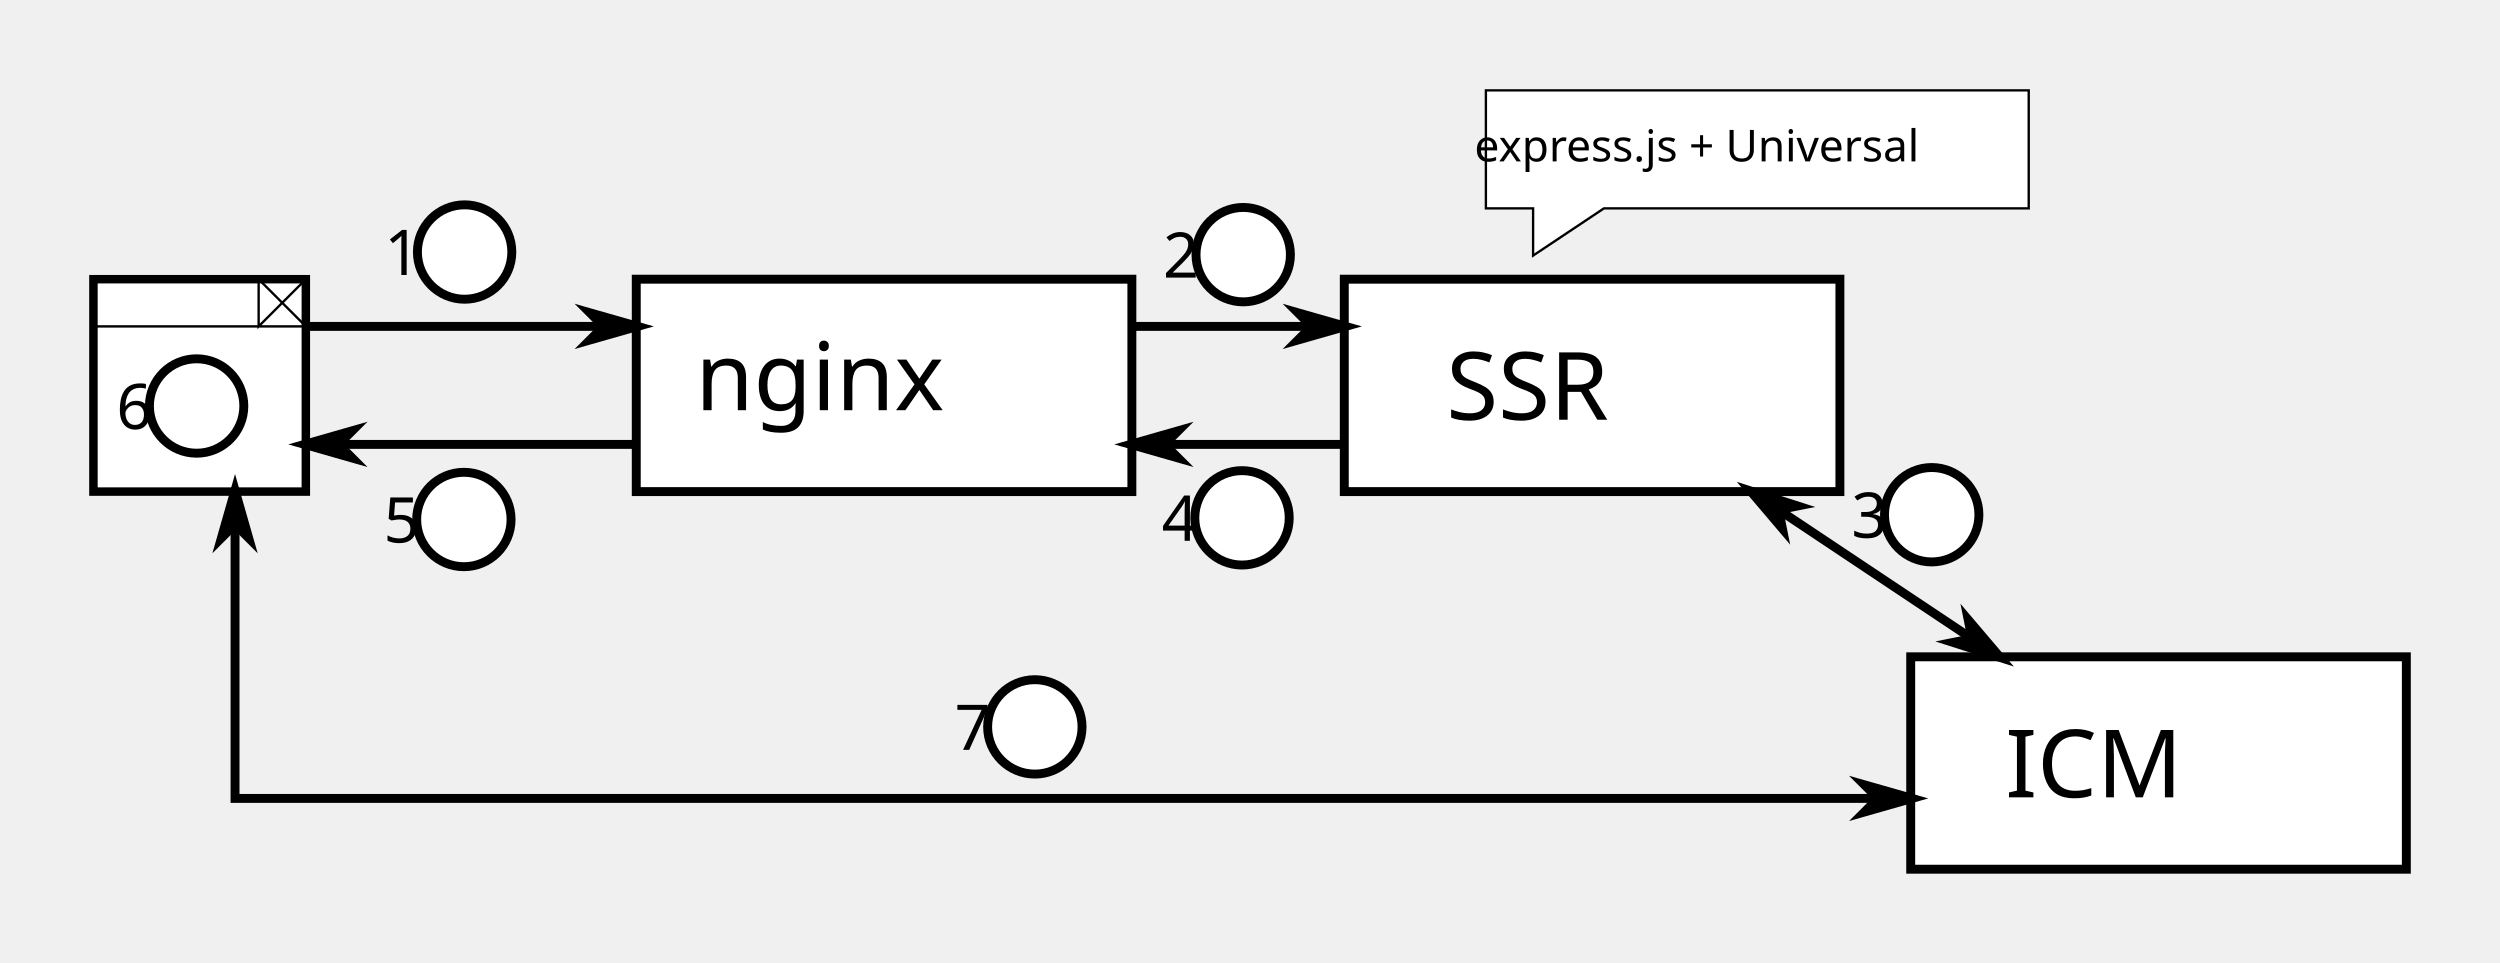
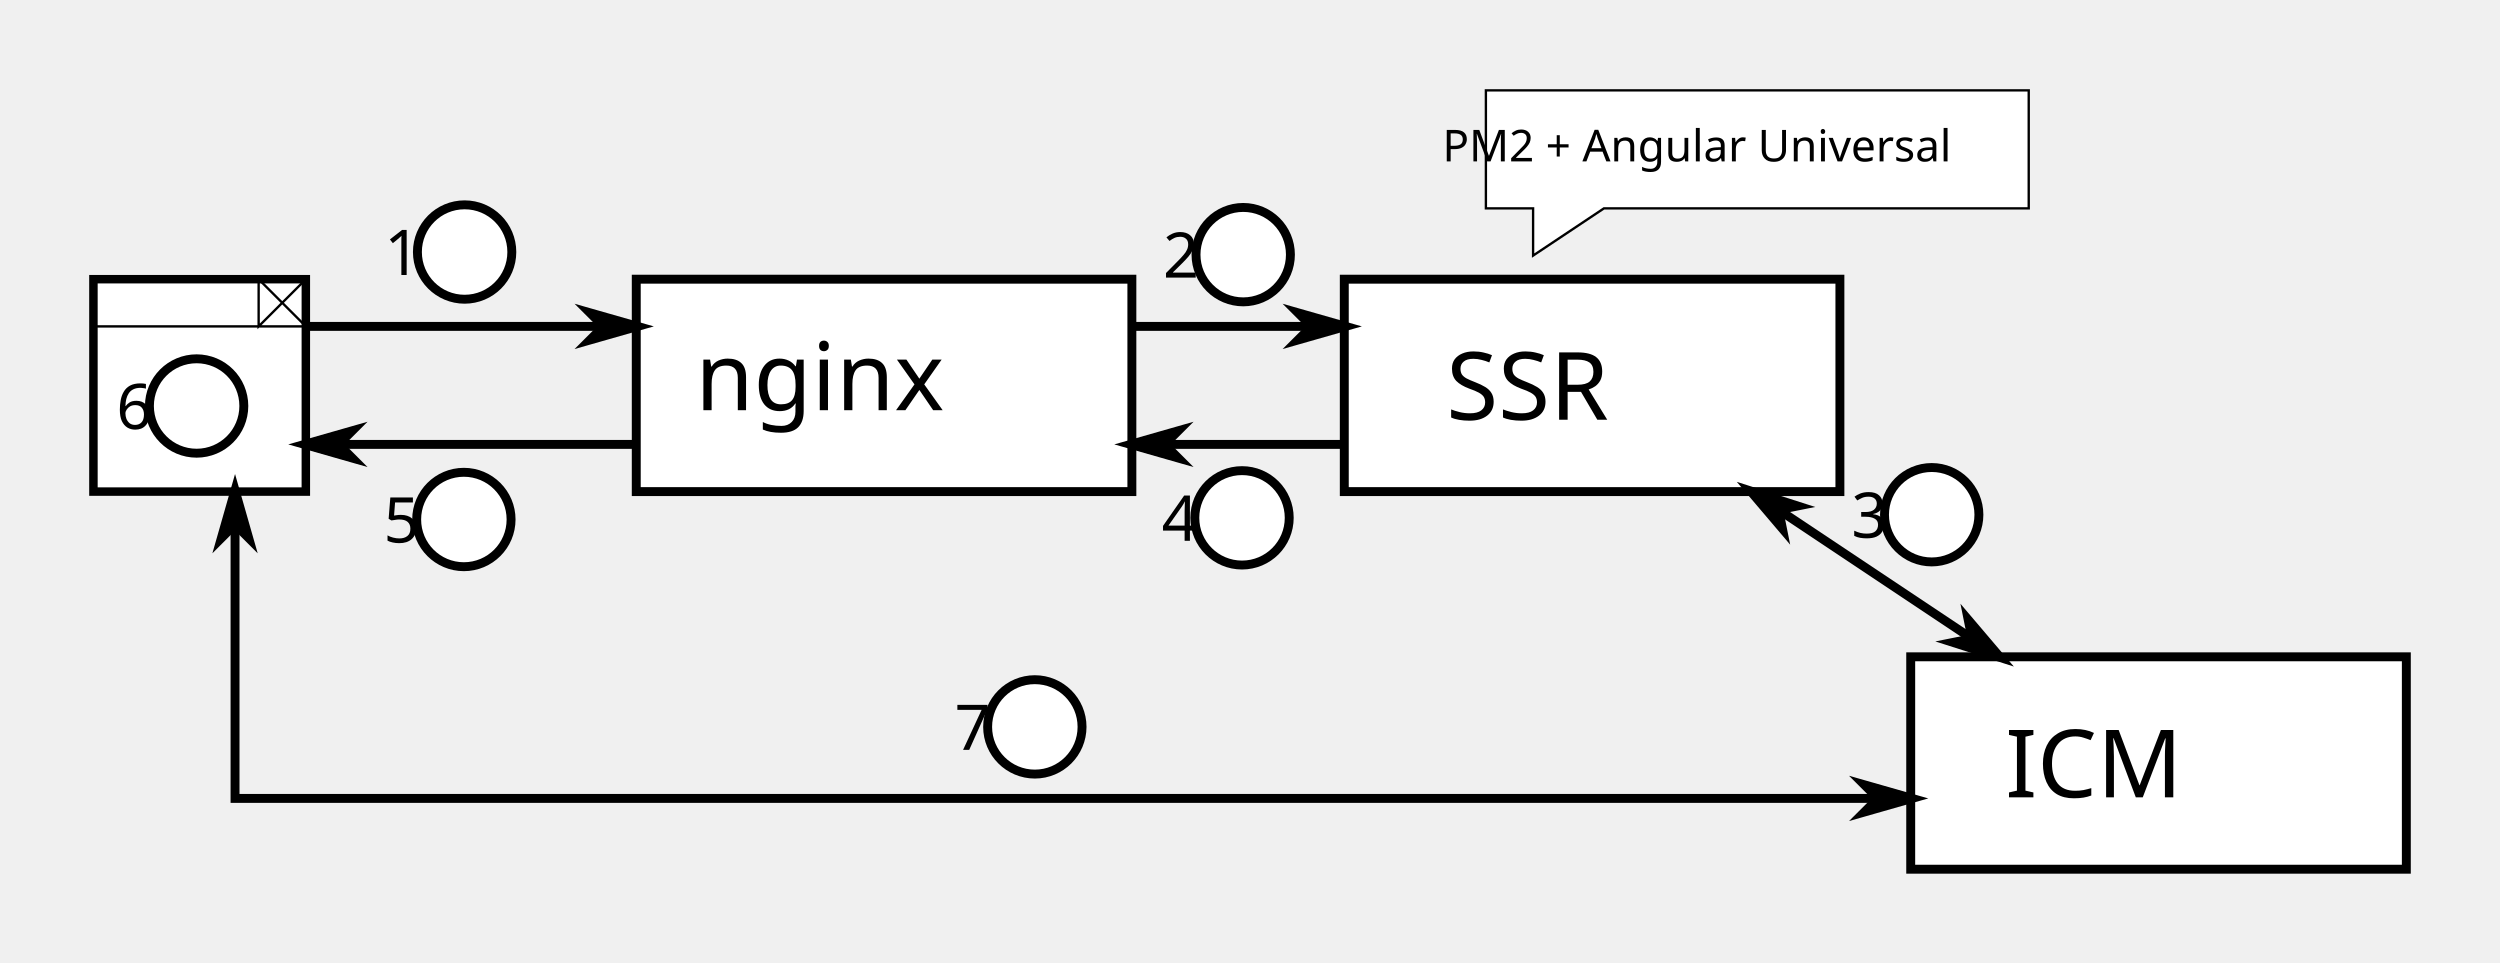
<svg xmlns="http://www.w3.org/2000/svg" width="280.266mm" height="107.945mm" viewBox="0 0 280.266 107.945" version="1.1" id="svg8">
  <defs id="defs2">
    <marker style="overflow:visible" id="marker1984" refX="0" refY="0" orient="auto">
      <path transform="matrix(0.4,0,0,0.4,4,0)" style="fill:#000000;fill-opacity:1;fill-rule:evenodd;stroke:#000000;stroke-width:1pt;stroke-opacity:1" d="M 0,0 5,-5 -12.5,0 5,5 Z" id="path1982" />
    </marker>
    <marker style="overflow:visible" id="marker1902" refX="0" refY="0" orient="auto">
      <path transform="matrix(-0.4,0,0,-0.4,-4,0)" style="fill:#000000;fill-opacity:1;fill-rule:evenodd;stroke:#000000;stroke-width:1pt;stroke-opacity:1" d="M 0,0 5,-5 -12.5,0 5,5 Z" id="path1900" />
    </marker>
    <marker style="overflow:visible" id="marker1844" refX="0" refY="0" orient="auto">
      <path transform="matrix(-0.4,0,0,-0.4,-4,0)" style="fill:#000000;fill-opacity:1;fill-rule:evenodd;stroke:#000000;stroke-width:1pt;stroke-opacity:1" d="M 0,0 5,-5 -12.5,0 5,5 Z" id="path1842" />
    </marker>
    <marker style="overflow:visible" id="marker1792" refX="0" refY="0" orient="auto">
      <path transform="matrix(-0.4,0,0,-0.4,-4,0)" style="fill:#000000;fill-opacity:1;fill-rule:evenodd;stroke:#000000;stroke-width:1pt;stroke-opacity:1" d="M 0,0 5,-5 -12.5,0 5,5 Z" id="path1790" />
    </marker>
    <marker orient="auto" refY="0" refX="0" id="Arrow1Mstart" style="overflow:visible">
      <path id="path908" d="M 0,0 5,-5 -12.5,0 5,5 Z" style="fill:#000000;fill-opacity:1;fill-rule:evenodd;stroke:#000000;stroke-width:1pt;stroke-opacity:1" transform="matrix(0.4,0,0,0.4,4,0)" />
    </marker>
    <marker style="overflow:visible" id="marker1338" refX="0" refY="0" orient="auto">
      <path transform="matrix(-0.4,0,0,-0.4,-4,0)" style="fill:#000000;fill-opacity:1;fill-rule:evenodd;stroke:#000000;stroke-width:1pt;stroke-opacity:1" d="M 0,0 5,-5 -12.5,0 5,5 Z" id="path1336" />
    </marker>
    <marker style="overflow:visible" id="marker1298" refX="0" refY="0" orient="auto">
      <path transform="matrix(-0.4,0,0,-0.4,-4,0)" style="fill:#000000;fill-opacity:1;fill-rule:evenodd;stroke:#000000;stroke-width:1pt;stroke-opacity:1" d="M 0,0 5,-5 -12.5,0 5,5 Z" id="path1296" />
    </marker>
    <marker orient="auto" refY="0" refX="0" id="Arrow1Mend" style="overflow:visible">
      <path id="path911" d="M 0,0 5,-5 -12.5,0 5,5 Z" style="fill:#000000;fill-opacity:1;fill-rule:evenodd;stroke:#000000;stroke-width:1pt;stroke-opacity:1" transform="matrix(-0.4,0,0,-0.4,-4,0)" />
    </marker>
    <marker style="overflow:visible" id="marker1208" refX="0" refY="0" orient="auto">
      <path transform="matrix(-0.8,0,0,-0.8,-10,0)" style="fill:#000000;fill-opacity:1;fill-rule:evenodd;stroke:#000000;stroke-width:1pt;stroke-opacity:1" d="M 0,0 5,-5 -12.5,0 5,5 Z" id="path1206" />
    </marker>
    <marker style="overflow:visible" id="marker1186" refX="0" refY="0" orient="auto">
      <path transform="matrix(-0.8,0,0,-0.8,-10,0)" style="fill:#000000;fill-opacity:1;fill-rule:evenodd;stroke:#000000;stroke-width:1pt;stroke-opacity:1" d="M 0,0 5,-5 -12.5,0 5,5 Z" id="path1184" />
    </marker>
  </defs>
  <g id="layer1" transform="translate(-2.754825,-43.45104)">
    <path style="fill:#ffffff;stroke:#000000;stroke-width:0.265px;stroke-linecap:butt;stroke-linejoin:miter;stroke-opacity:1;fill-opacity:1" d="M 230.188,53.583 V 66.812 h -47.625 l -7.938,5.292 V 66.812 h -5.292 V 53.583 Z" id="path867" />
    <rect style="fill:#ffffff;fill-opacity:1;stroke:#000000;stroke-width:0.949;stroke-miterlimit:4;stroke-dasharray:none;stroke-dashoffset:0;stroke-opacity:1" id="rect817" width="23.812" height="23.812" x="13.229" y="74.75" />
    <path style="fill:none;stroke:#000000;stroke-width:0.265px;stroke-linecap:butt;stroke-linejoin:miter;stroke-opacity:1" d="M 13.229,80.042 H 37.042 L 31.75,74.75 v 5.292 L 37.042,74.75" id="path819" />
    <rect style="fill:#ffffff;fill-opacity:1;stroke:#000000;stroke-width:1;stroke-miterlimit:4;stroke-dasharray:none;stroke-dashoffset:0;stroke-opacity:1" id="rect821" width="55.562" height="23.812" x="74.083" y="74.75" />
    <text xml:space="preserve" style="font-style:normal;font-weight:normal;font-size:10.583px;line-height:1.25;font-family:sans-serif;text-align:center;letter-spacing:0px;word-spacing:0px;text-anchor:middle;fill:#000000;fill-opacity:1;stroke:none;stroke-width:0.265" x="101.542" y="89.436" id="text825">
      <tspan id="tspan823" x="101.542" y="89.436" style="text-align:center;text-anchor:middle;stroke-width:0.265">nginx</tspan>
    </text>
    <rect style="fill:#ffffff;fill-opacity:1;stroke:#000000;stroke-width:1;stroke-miterlimit:4;stroke-dasharray:none;stroke-dashoffset:0;stroke-opacity:1" id="rect821-5" width="55.562" height="23.812" x="153.458" y="74.75" />
    <text xml:space="preserve" style="font-style:normal;font-weight:normal;font-size:10.583px;line-height:1.25;font-family:sans-serif;text-align:center;letter-spacing:0px;word-spacing:0px;text-anchor:middle;fill:#000000;fill-opacity:1;stroke:none;stroke-width:0.265" x="180.873" y="90.504" id="text825-8">
      <tspan id="tspan823-6" x="180.873" y="90.504" style="text-align:center;text-anchor:middle;stroke-width:0.265">SSR</tspan>
    </text>
    <text xml:space="preserve" style="font-style:normal;font-weight:normal;font-size:10.583px;line-height:1.25;font-family:sans-serif;text-align:center;letter-spacing:0px;word-spacing:0px;text-anchor:middle;fill:#000000;fill-opacity:1;stroke:none;stroke-width:0.265" x="199.86" y="61.545" id="text850">
-       <tspan x="199.86" y="61.545" style="font-size:4.939px;text-align:center;text-anchor:middle;stroke-width:0.265" id="tspan854">express.js + Universal</tspan>
+       <tspan x="199.86" y="61.545" style="font-size:4.939px;text-align:center;text-anchor:middle;stroke-width:0.265" id="tspan854">PM2 + Angular Universal</tspan>
    </text>
    <rect style="fill:#ffffff;fill-opacity:1;stroke:#000000;stroke-width:1;stroke-miterlimit:4;stroke-dasharray:none;stroke-dashoffset:0;stroke-opacity:1" id="rect821-5-0" width="55.562" height="23.812" x="216.958" y="117.083" />
    <text xml:space="preserve" style="font-style:normal;font-weight:normal;font-size:10.583px;line-height:1.25;font-family:sans-serif;text-align:center;letter-spacing:0px;word-spacing:0px;text-anchor:middle;fill:#000000;fill-opacity:1;stroke:none;stroke-width:0.265" x="244.373" y="132.837" id="text825-8-2">
      <tspan id="tspan823-6-6" x="244.373" y="132.837" style="text-align:center;text-anchor:middle;stroke-width:0.265">ICM</tspan>
    </text>
    <path style="fill:none;fill-rule:evenodd;stroke:#000000;stroke-width:1;stroke-linecap:butt;stroke-linejoin:miter;stroke-miterlimit:4;stroke-dasharray:none;stroke-opacity:1;marker-end:url(#marker1298)" d="M 37.042,80.042 H 74.083" id="path896" />
    <path style="fill:none;fill-rule:evenodd;stroke:#000000;stroke-width:1;stroke-linecap:butt;stroke-linejoin:miter;stroke-miterlimit:4;stroke-dasharray:none;stroke-opacity:1;marker-end:url(#Arrow1Mend)" d="m 129.646,80.042 h 23.812" id="path898" />
    <path style="fill:none;fill-rule:evenodd;stroke:#000000;stroke-width:1;stroke-linecap:butt;stroke-linejoin:miter;stroke-miterlimit:4;stroke-dasharray:none;stroke-opacity:1;marker-start:url(#Arrow1Mstart);marker-end:url(#marker1338)" d="m 199.099,98.562 27.781,18.521" id="path900" />
    <path style="fill:none;stroke:#000000;stroke-width:1;stroke-linecap:butt;stroke-linejoin:miter;stroke-miterlimit:4;stroke-dasharray:none;stroke-opacity:1;marker-end:url(#marker1844)" d="m 153.458,93.271 h -23.812" id="path1748" />
    <path style="fill:none;stroke:#000000;stroke-width:1;stroke-linecap:butt;stroke-linejoin:miter;stroke-miterlimit:4;stroke-dasharray:none;stroke-opacity:1;marker-end:url(#marker1792)" d="M 74.083,93.271 H 37.042" id="path1750" />
    <path style="fill:none;stroke:#000000;stroke-width:1;stroke-linecap:butt;stroke-linejoin:miter;stroke-miterlimit:4;stroke-dasharray:none;stroke-opacity:1;marker-start:url(#marker1984);marker-end:url(#marker1902)" d="m 29.104,98.562 v 34.396 H 216.958" id="path1752" />
    <circle style="fill:#ffffff;fill-opacity:1;stroke:#000000;stroke-width:1;stroke-miterlimit:4;stroke-dasharray:none;stroke-dashoffset:0;stroke-opacity:1" id="path2070" cx="54.841" cy="71.705" r="5.292" />
    <text xml:space="preserve" style="font-style:normal;font-weight:normal;font-size:10.583px;line-height:1.25;font-family:sans-serif;text-align:center;letter-spacing:0px;word-spacing:0px;text-anchor:middle;fill:#000000;fill-opacity:1;stroke:none;stroke-width:0.265" x="54.741" y="74.279" id="text2074">
      <tspan id="tspan2072" x="54.741" y="74.279" style="font-size:7.056px;text-align:center;text-anchor:middle;stroke-width:0.265">1</tspan>
    </text>
    <circle style="fill:#ffffff;fill-opacity:1;stroke:#000000;stroke-width:1;stroke-miterlimit:4;stroke-dasharray:none;stroke-dashoffset:0;stroke-opacity:1" id="path2070-2" cx="142.127" cy="71.999" r="5.292" />
    <text xml:space="preserve" style="font-style:normal;font-weight:normal;font-size:10.583px;line-height:1.25;font-family:sans-serif;text-align:center;letter-spacing:0px;word-spacing:0px;text-anchor:middle;fill:#000000;fill-opacity:1;stroke:none;stroke-width:0.265" x="142.027" y="74.573" id="text2074-6">
      <tspan id="tspan2072-5" x="142.027" y="74.573" style="font-size:7.056px;text-align:center;text-anchor:middle;stroke-width:0.265">2</tspan>
    </text>
    <circle style="fill:#ffffff;fill-opacity:1;stroke:#000000;stroke-width:1;stroke-miterlimit:4;stroke-dasharray:none;stroke-dashoffset:0;stroke-opacity:1" id="path2070-7" cx="219.311" cy="101.155" r="5.292" />
    <text xml:space="preserve" style="font-style:normal;font-weight:normal;font-size:10.583px;line-height:1.25;font-family:sans-serif;text-align:center;letter-spacing:0px;word-spacing:0px;text-anchor:middle;fill:#000000;fill-opacity:1;stroke:none;stroke-width:0.265" x="219.211" y="103.728" id="text2074-5">
      <tspan id="tspan2072-57" x="219.211" y="103.728" style="font-size:7.056px;text-align:center;text-anchor:middle;stroke-width:0.265">3</tspan>
    </text>
    <circle style="fill:#ffffff;fill-opacity:1;stroke:#000000;stroke-width:1;stroke-miterlimit:4;stroke-dasharray:none;stroke-dashoffset:0;stroke-opacity:1" id="path2070-27" cx="141.993" cy="101.504" r="5.292" />
    <text xml:space="preserve" style="font-style:normal;font-weight:normal;font-size:10.583px;line-height:1.25;font-family:sans-serif;text-align:center;letter-spacing:0px;word-spacing:0px;text-anchor:middle;fill:#000000;fill-opacity:1;stroke:none;stroke-width:0.265" x="141.893" y="104.077" id="text2074-3">
      <tspan id="tspan2072-9" x="141.893" y="104.077" style="font-size:7.056px;text-align:center;text-anchor:middle;stroke-width:0.265">4</tspan>
    </text>
    <circle style="fill:#ffffff;fill-opacity:1;stroke:#000000;stroke-width:1;stroke-miterlimit:4;stroke-dasharray:none;stroke-dashoffset:0;stroke-opacity:1" id="path2070-71" cx="54.758" cy="101.69" r="5.292" />
    <text xml:space="preserve" style="font-style:normal;font-weight:normal;font-size:10.583px;line-height:1.25;font-family:sans-serif;text-align:center;letter-spacing:0px;word-spacing:0px;text-anchor:middle;fill:#000000;fill-opacity:1;stroke:none;stroke-width:0.265" x="54.658" y="104.264" id="text2074-59">
      <tspan id="tspan2072-8" x="54.658" y="104.264" style="font-size:7.056px;text-align:center;text-anchor:middle;stroke-width:0.265">5</tspan>
    </text>
    <circle style="fill:none;fill-opacity:1;stroke:#000000;stroke-width:1;stroke-miterlimit:4;stroke-dasharray:none;stroke-dashoffset:0;stroke-opacity:1" id="path2070-1" cx="24.797" cy="88.966" r="5.292" />
    <text xml:space="preserve" style="font-style:normal;font-weight:normal;font-size:10.583px;line-height:1.25;font-family:sans-serif;text-align:center;letter-spacing:0px;word-spacing:0px;text-anchor:middle;fill:#000000;fill-opacity:1;stroke:none;stroke-width:0.265" x="24.697" y="91.54" id="text2074-37">
      <tspan id="tspan2072-0" x="24.697" y="91.54" style="font-size:7.056px;text-align:center;text-anchor:middle;stroke-width:0.265">6</tspan>
    </text>
    <circle style="fill:#ffffff;fill-opacity:1;stroke:#000000;stroke-width:1;stroke-miterlimit:4;stroke-dasharray:none;stroke-dashoffset:0;stroke-opacity:1" id="path2070-1-7" cx="118.767" cy="124.94" r="5.292" />
    <text xml:space="preserve" style="font-style:normal;font-weight:normal;font-size:10.583px;line-height:1.25;font-family:sans-serif;text-align:center;letter-spacing:0px;word-spacing:0px;text-anchor:middle;fill:#000000;fill-opacity:1;stroke:none;stroke-width:0.265" x="118.667" y="127.514" id="text2074-37-2">
      <tspan id="tspan2072-0-8" x="118.667" y="127.514" style="font-size:7.056px;text-align:center;text-anchor:middle;stroke-width:0.265">7</tspan>
    </text>
  </g>
</svg>
